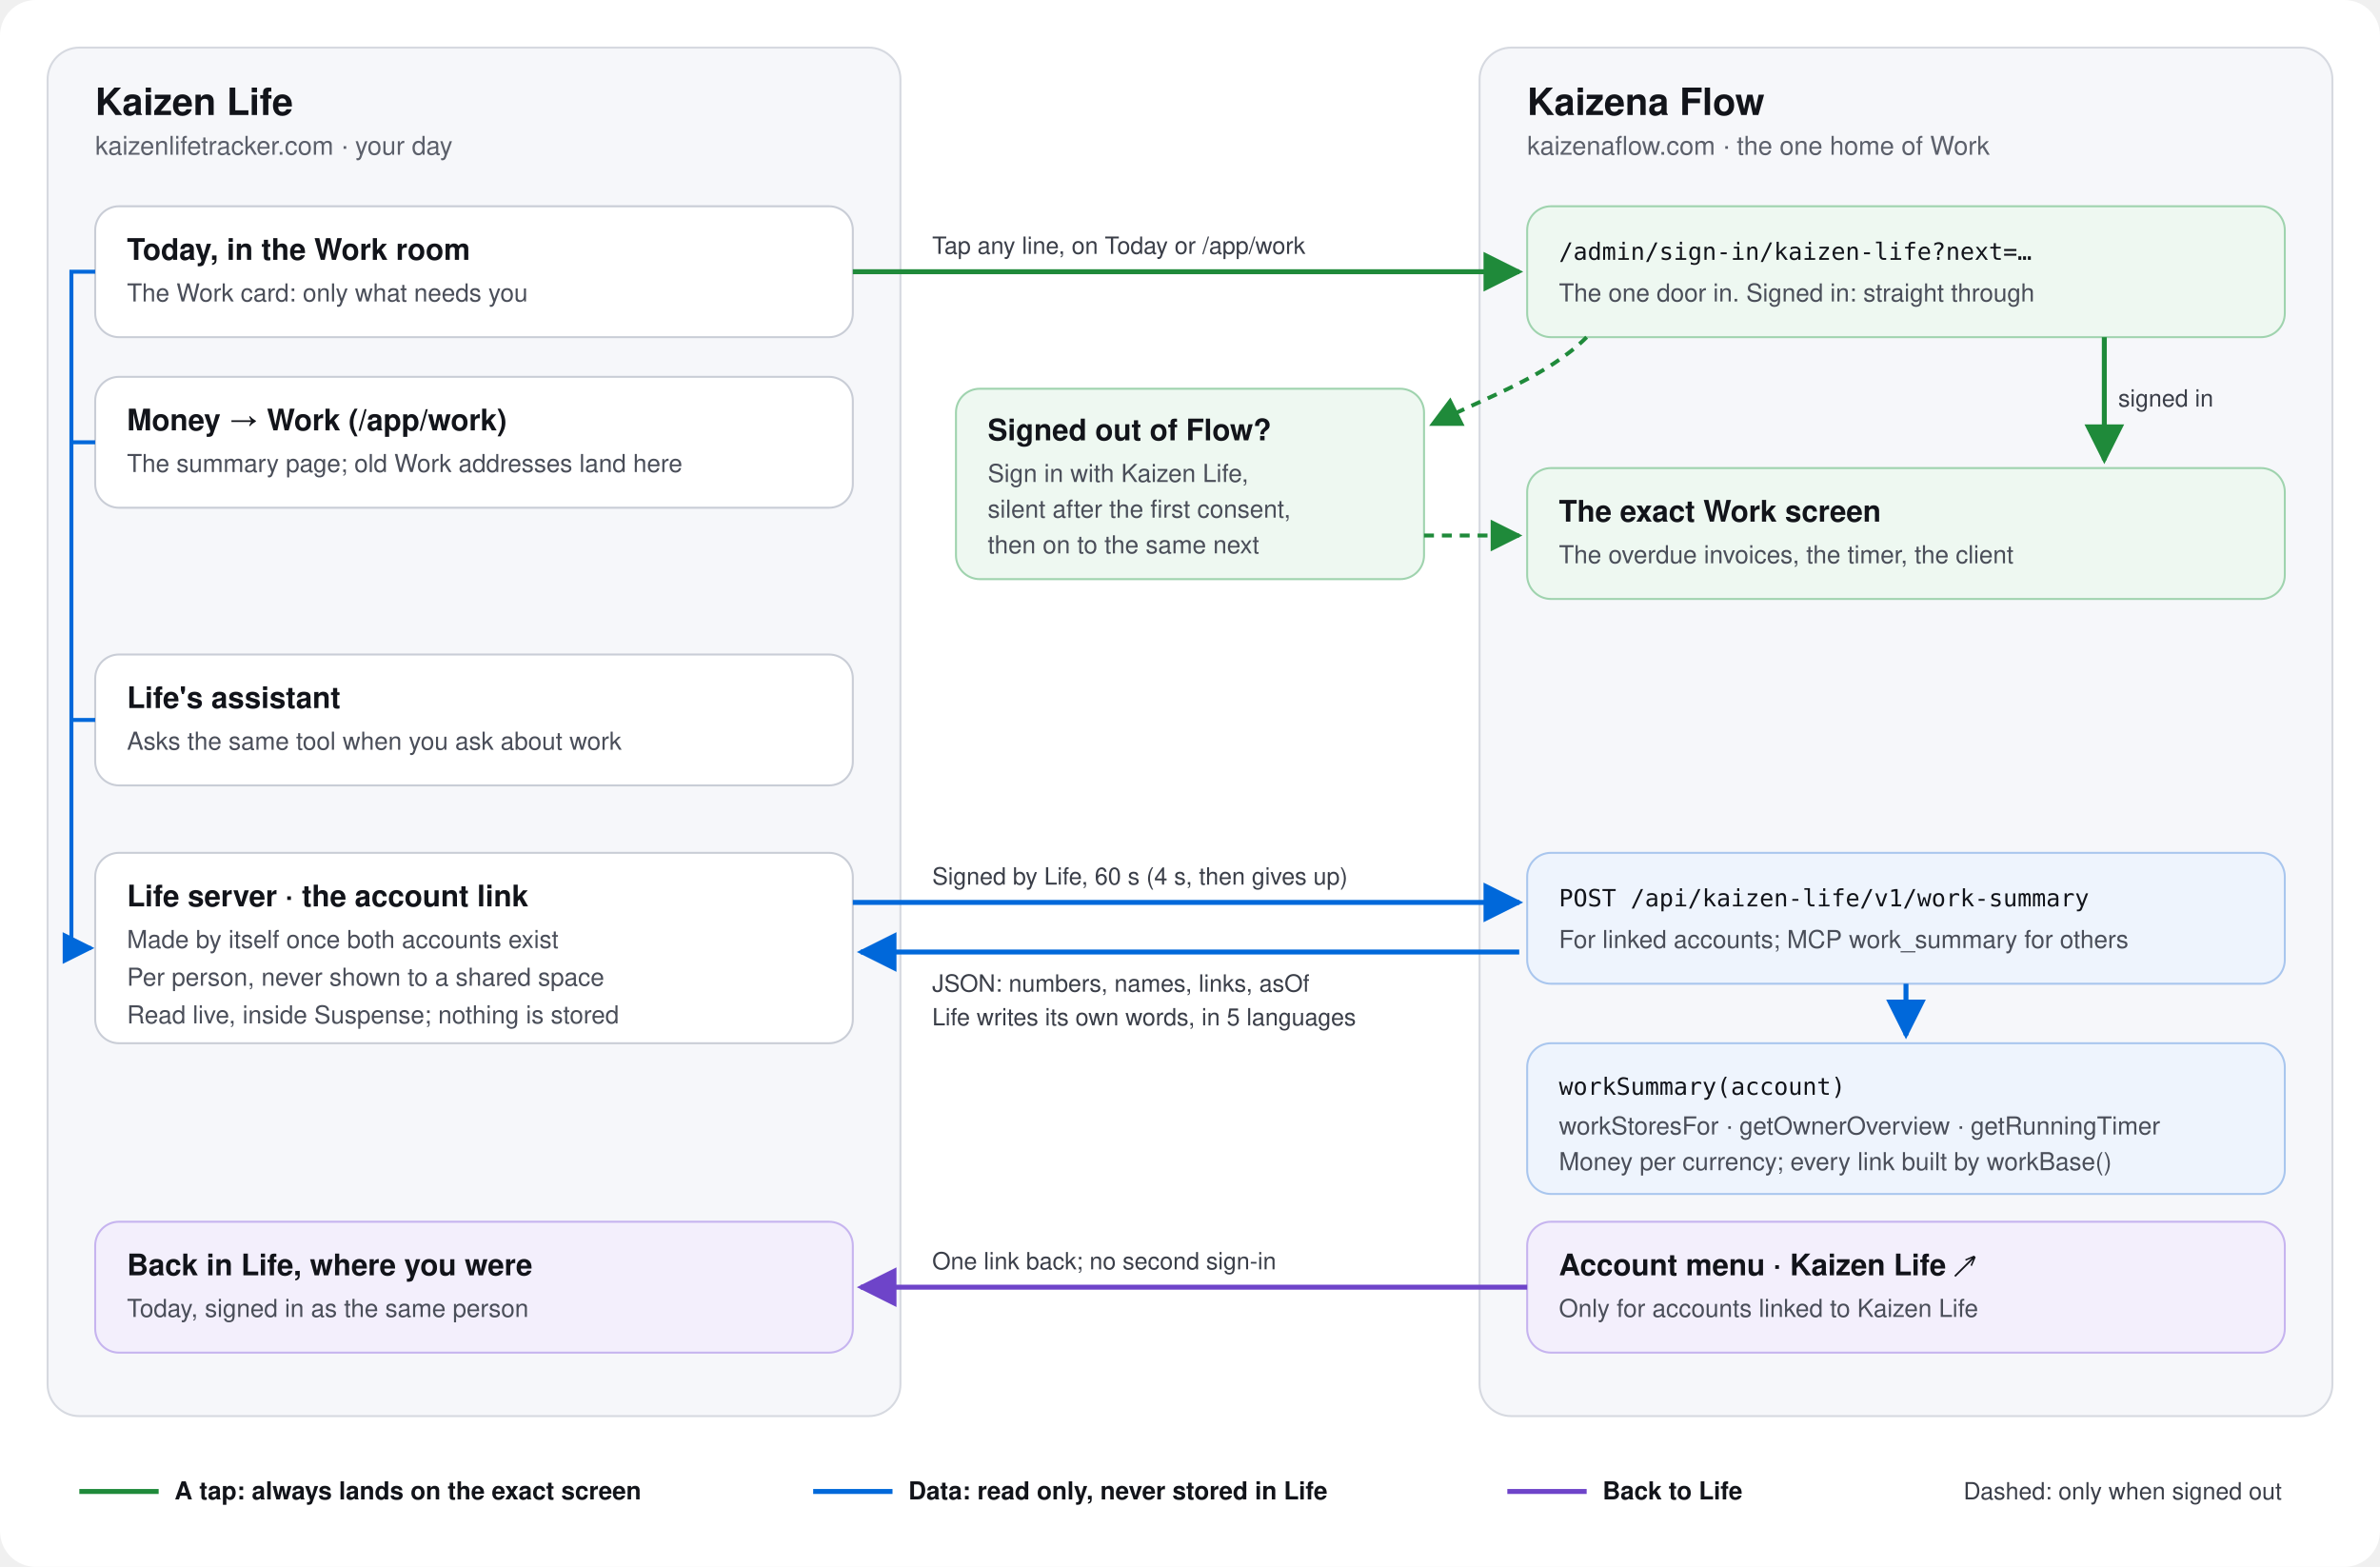
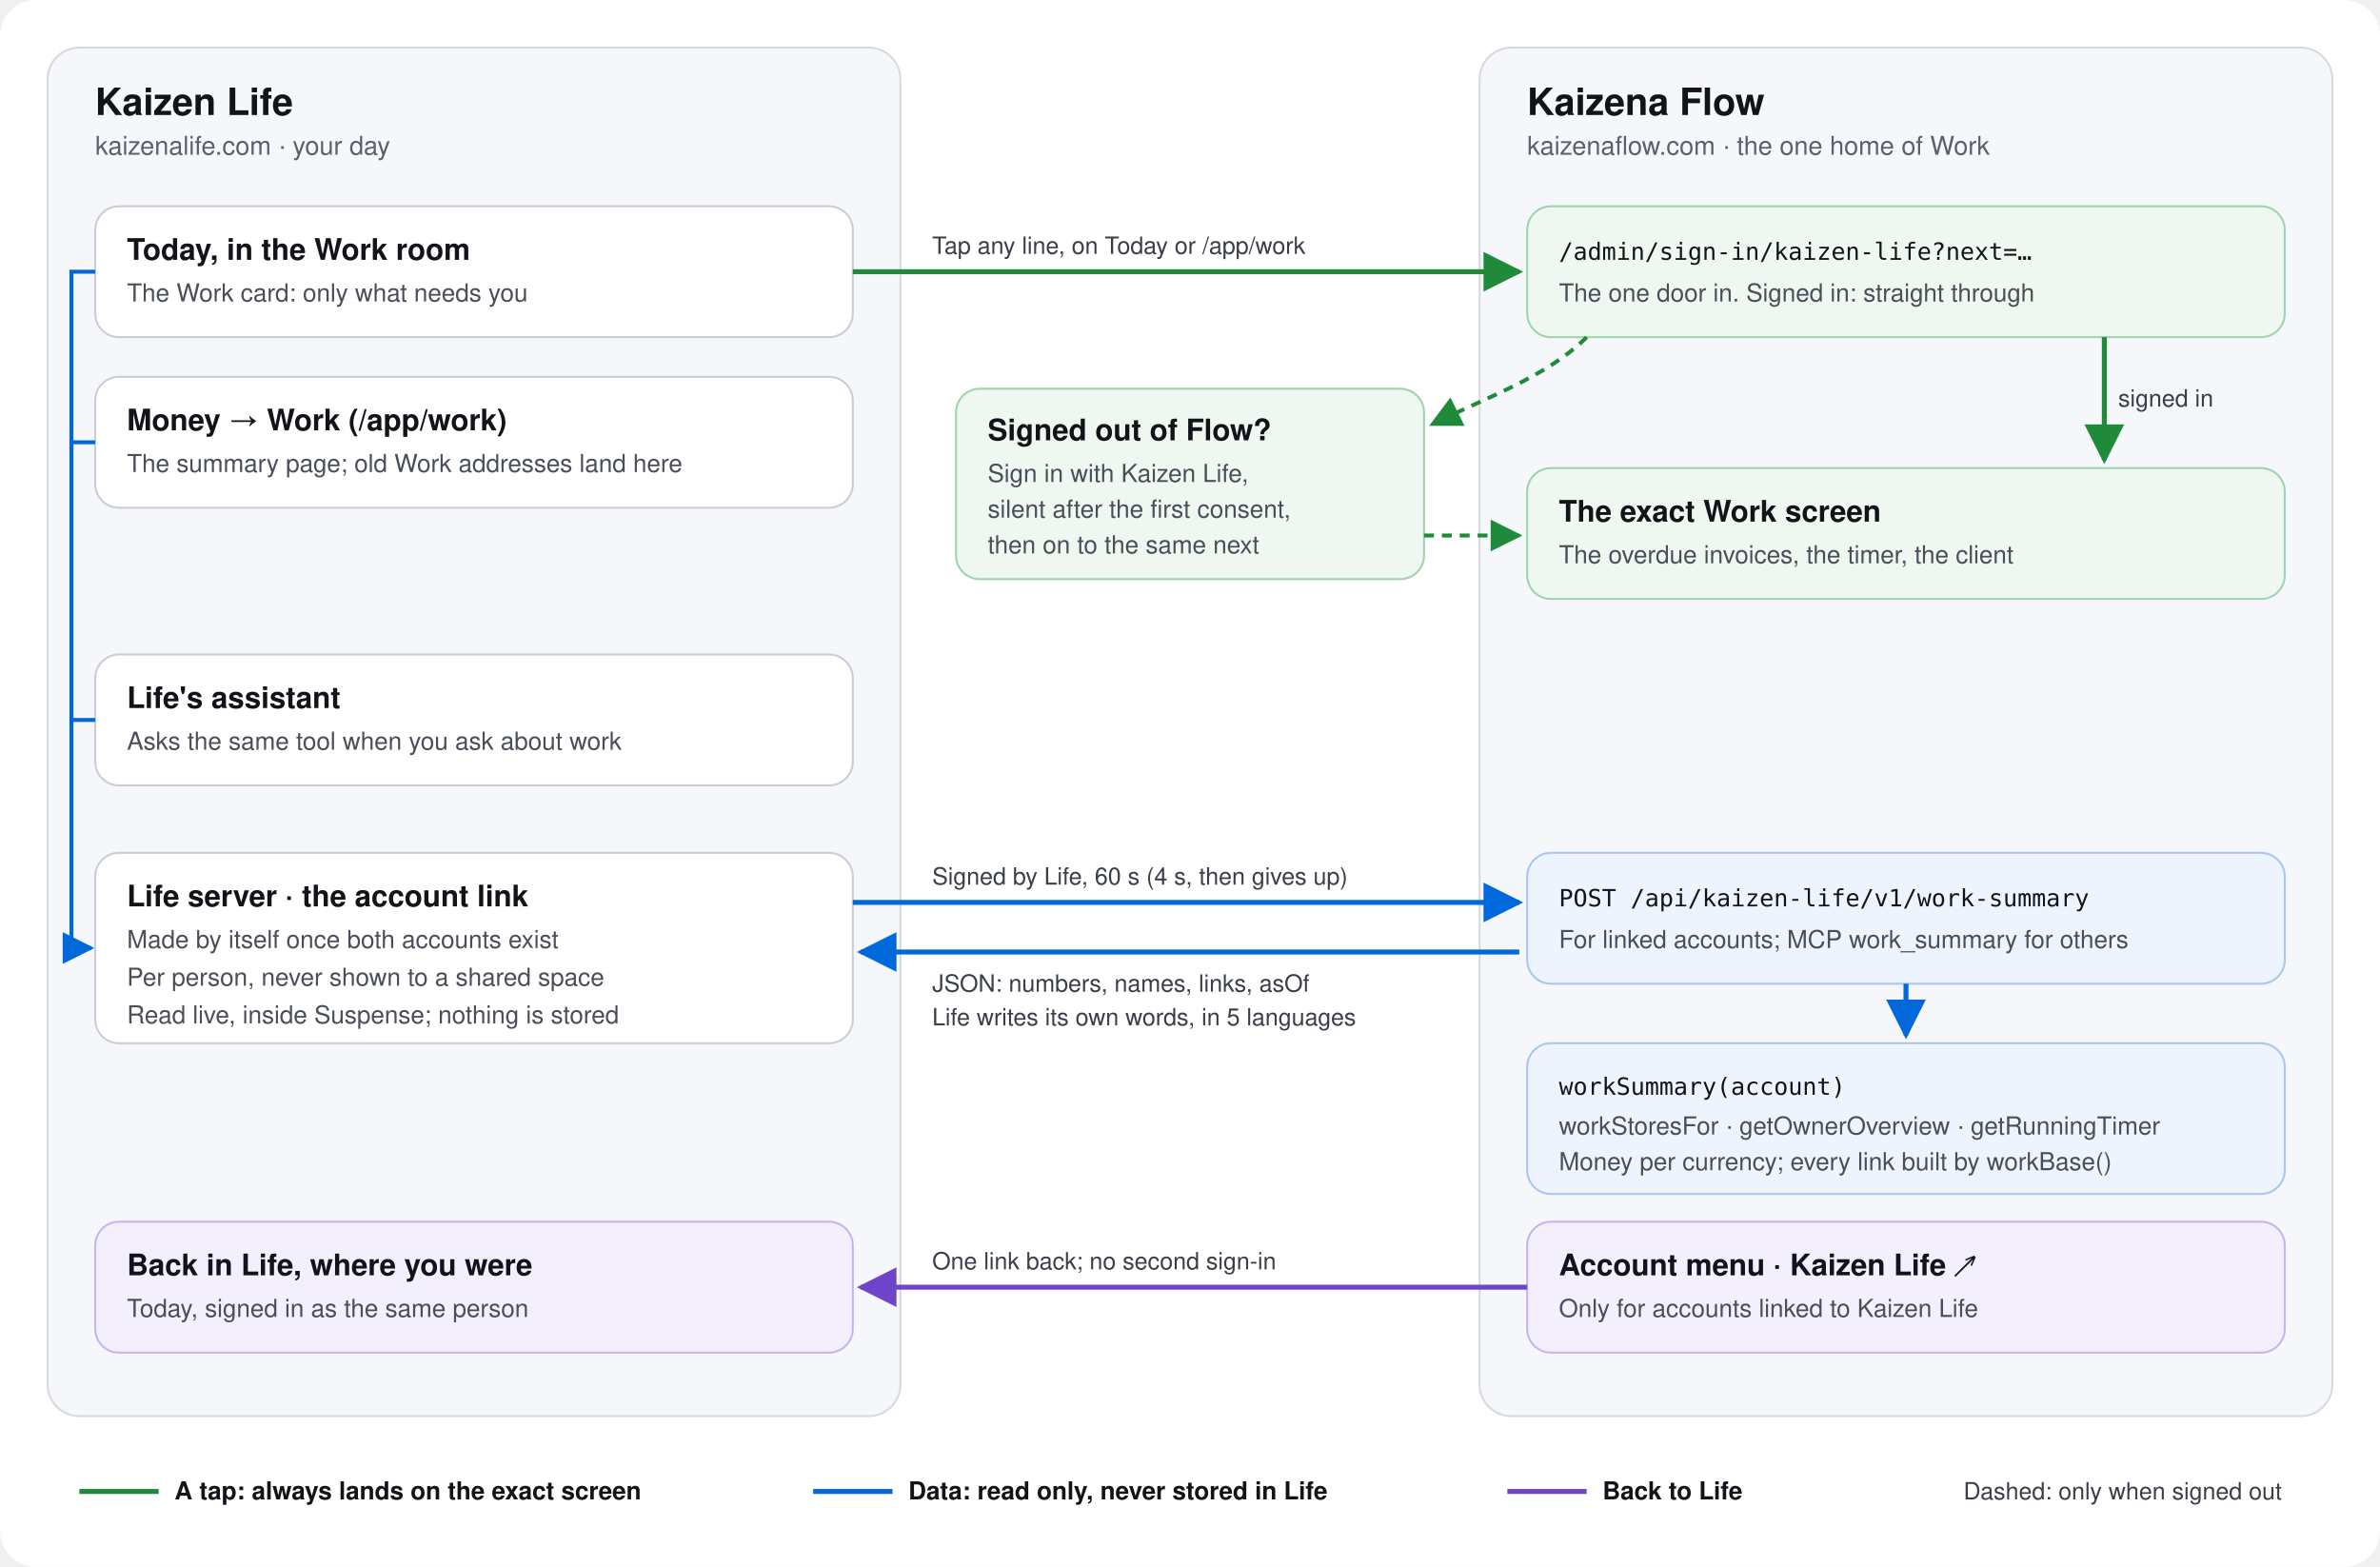
<svg xmlns="http://www.w3.org/2000/svg" viewBox="0 0 1200 790" width="1200" height="790" font-family="-apple-system, BlinkMacSystemFont, 'Segoe UI', Helvetica, Arial, sans-serif">
  <defs>
    <marker id="g" viewBox="0 0 10 10" refX="9" refY="5" markerWidth="8" markerHeight="8" orient="auto-start-reverse">
      <path d="M0,0 L10,5 L0,10 z" fill="#1f8a3a" />
    </marker>
    <marker id="b" viewBox="0 0 10 10" refX="9" refY="5" markerWidth="8" markerHeight="8" orient="auto-start-reverse">
      <path d="M0,0 L10,5 L0,10 z" fill="#0068da" />
    </marker>
    <marker id="p" viewBox="0 0 10 10" refX="9" refY="5" markerWidth="8" markerHeight="8" orient="auto-start-reverse">
      <path d="M0,0 L10,5 L0,10 z" fill="#6e44c9" />
    </marker>
  </defs>
  <style>
    .panel { fill: #f6f7fa; stroke: #d6d9e0; }
    .box { fill: #ffffff; stroke: #c9cdd6; }
    .door { fill: #eef8f1; stroke: #9fd3ae; }
    .data { fill: #eef4fd; stroke: #a9c6ee; }
    .back { fill: #f3effc; stroke: #c6b4ef; }
    .h { font-size: 19px; font-weight: 700; fill: #12141a; }
    .hs { font-size: 13px; fill: #5c606b; }
    .t { font-size: 15px; font-weight: 650; fill: #12141a; }
    .s { font-size: 12.5px; fill: #4a4e59; }
    .lg { font-size: 12.5px; fill: #12141a; font-weight: 600; }
    .lb { font-size: 12px; fill: #3a3e48; }
    .mono { font-family: ui-monospace, SFMono-Regular, Menlo, monospace; font-size: 12px; fill: #12141a; }
  </style>
  <rect x="0" y="0" width="1200" height="790" rx="18" fill="#ffffff" />
  <rect class="panel" x="24" y="24" width="430" height="690" rx="16" />
  <text class="h" x="48" y="58">Kaizen Life</text>
-   <text class="hs" x="48" y="78">kaizenlifetracker.com · your day</text>
+   <text class="hs" x="48" y="78">kaizenalife.com · your day</text>
  <rect class="panel" x="746" y="24" width="430" height="690" rx="16" />
  <text class="h" x="770" y="58">Kaizena Flow</text>
  <text class="hs" x="770" y="78">kaizenaflow.com · the one home of Work</text>
  <rect class="box" x="48" y="104" width="382" height="66" rx="12" />
  <text class="t" x="64" y="131">Today, in the Work room</text>
  <text class="s" x="64" y="152">The Work card: only what needs you</text>
  <rect class="box" x="48" y="190" width="382" height="66" rx="12" />
  <text class="t" x="64" y="217">Money → Work  (/app/work)</text>
  <text class="s" x="64" y="238">The summary page; old Work addresses land here</text>
  <rect class="box" x="48" y="330" width="382" height="66" rx="12" />
  <text class="t" x="64" y="357">Life's assistant</text>
  <text class="s" x="64" y="378">Asks the same tool when you ask about work</text>
  <rect class="box" x="48" y="430" width="382" height="96" rx="12" />
  <text class="t" x="64" y="457">Life server · the account link</text>
  <text class="s" x="64" y="478">Made by itself once both accounts exist</text>
  <text class="s" x="64" y="497">Per person, never shown to a shared space</text>
  <text class="s" x="64" y="516">Read live, inside Suspense; nothing is stored</text>
  <rect class="back" x="48" y="616" width="382" height="66" rx="12" />
  <text class="t" x="64" y="643">Back in Life, where you were</text>
  <text class="s" x="64" y="664">Today, signed in as the same person</text>
  <path d="M48,137 H36 V478 H46" fill="none" stroke="#0068da" stroke-width="2" marker-end="url(#b)" />
  <path d="M48,223 H36" fill="none" stroke="#0068da" stroke-width="2" />
  <path d="M48,363 H36" fill="none" stroke="#0068da" stroke-width="2" />
  <rect class="door" x="770" y="104" width="382" height="66" rx="12" />
  <text class="mono" x="786" y="131">/admin/sign-in/kaizen-life?next=…</text>
  <text class="s" x="786" y="152">The one door in. Signed in: straight through</text>
  <rect class="door" x="770" y="236" width="382" height="66" rx="12" />
  <text class="t" x="786" y="263">The exact Work screen</text>
  <text class="s" x="786" y="284">The overdue invoices, the timer, the client</text>
  <rect class="data" x="770" y="430" width="382" height="66" rx="12" />
  <text class="mono" x="786" y="457">POST /api/kaizen-life/v1/work-summary</text>
  <text class="s" x="786" y="478">For linked accounts; MCP work_summary for others</text>
  <rect class="data" x="770" y="526" width="382" height="76" rx="12" />
  <text class="mono" x="786" y="552">workSummary(account)</text>
  <text class="s" x="786" y="572">workStoresFor · getOwnerOverview · getRunningTimer</text>
  <text class="s" x="786" y="590">Money per currency; every link built by workBase()</text>
  <rect class="back" x="770" y="616" width="382" height="66" rx="12" />
  <text class="t" x="786" y="643">Account menu · Kaizen Life ↗</text>
  <text class="s" x="786" y="664">Only for accounts linked to Kaizen Life</text>
  <rect class="door" x="482" y="196" width="236" height="96" rx="12" />
  <text class="t" x="498" y="222">Signed out of Flow?</text>
  <text class="s" x="498" y="243">Sign in with Kaizen Life,</text>
  <text class="s" x="498" y="261">silent after the first consent,</text>
  <text class="s" x="498" y="279">then on to the same next</text>
  <path d="M430,137 H766" fill="none" stroke="#1f8a3a" stroke-width="2.5" marker-end="url(#g)" />
  <text class="lb" x="470" y="128">Tap any line, on Today or /app/work</text>
  <path d="M1061,170 V232" fill="none" stroke="#1f8a3a" stroke-width="2.5" marker-end="url(#g)" />
  <text class="lb" x="1068" y="205">signed in</text>
  <path d="M800,170 C780,190 750,200 722,214" fill="none" stroke="#1f8a3a" stroke-width="2" stroke-dasharray="5 4" marker-end="url(#g)" />
  <path d="M718,270 H766" fill="none" stroke="#1f8a3a" stroke-width="2" stroke-dasharray="5 4" marker-end="url(#g)" />
  <path d="M430,455 H766" fill="none" stroke="#0068da" stroke-width="2.5" marker-end="url(#b)" />
  <text class="lb" x="470" y="446">Signed by Life, 60 s (4 s, then gives up)</text>
  <path d="M766,480 H434" fill="none" stroke="#0068da" stroke-width="2.5" marker-end="url(#b)" />
  <text class="lb" x="470" y="500">JSON: numbers, names, links, asOf</text>
  <text class="lb" x="470" y="517">Life writes its own words, in 5 languages</text>
  <path d="M961,496 V522" fill="none" stroke="#0068da" stroke-width="2.5" marker-end="url(#b)" />
  <path d="M770,649 H434" fill="none" stroke="#6e44c9" stroke-width="2.5" marker-end="url(#p)" />
  <text class="lb" x="470" y="640">One link back; no second sign-in</text>
  <line x1="40" y1="752" x2="80" y2="752" stroke="#1f8a3a" stroke-width="2.5" />
  <text class="lg" x="88" y="756">A tap: always lands on the exact screen</text>
  <line x1="410" y1="752" x2="450" y2="752" stroke="#0068da" stroke-width="2.5" />
  <text class="lg" x="458" y="756">Data: read only, never stored in Life</text>
  <line x1="760" y1="752" x2="800" y2="752" stroke="#6e44c9" stroke-width="2.5" />
  <text class="lg" x="808" y="756">Back to Life</text>
  <text class="lb" x="990" y="756">Dashed: only when signed out</text>
</svg>
